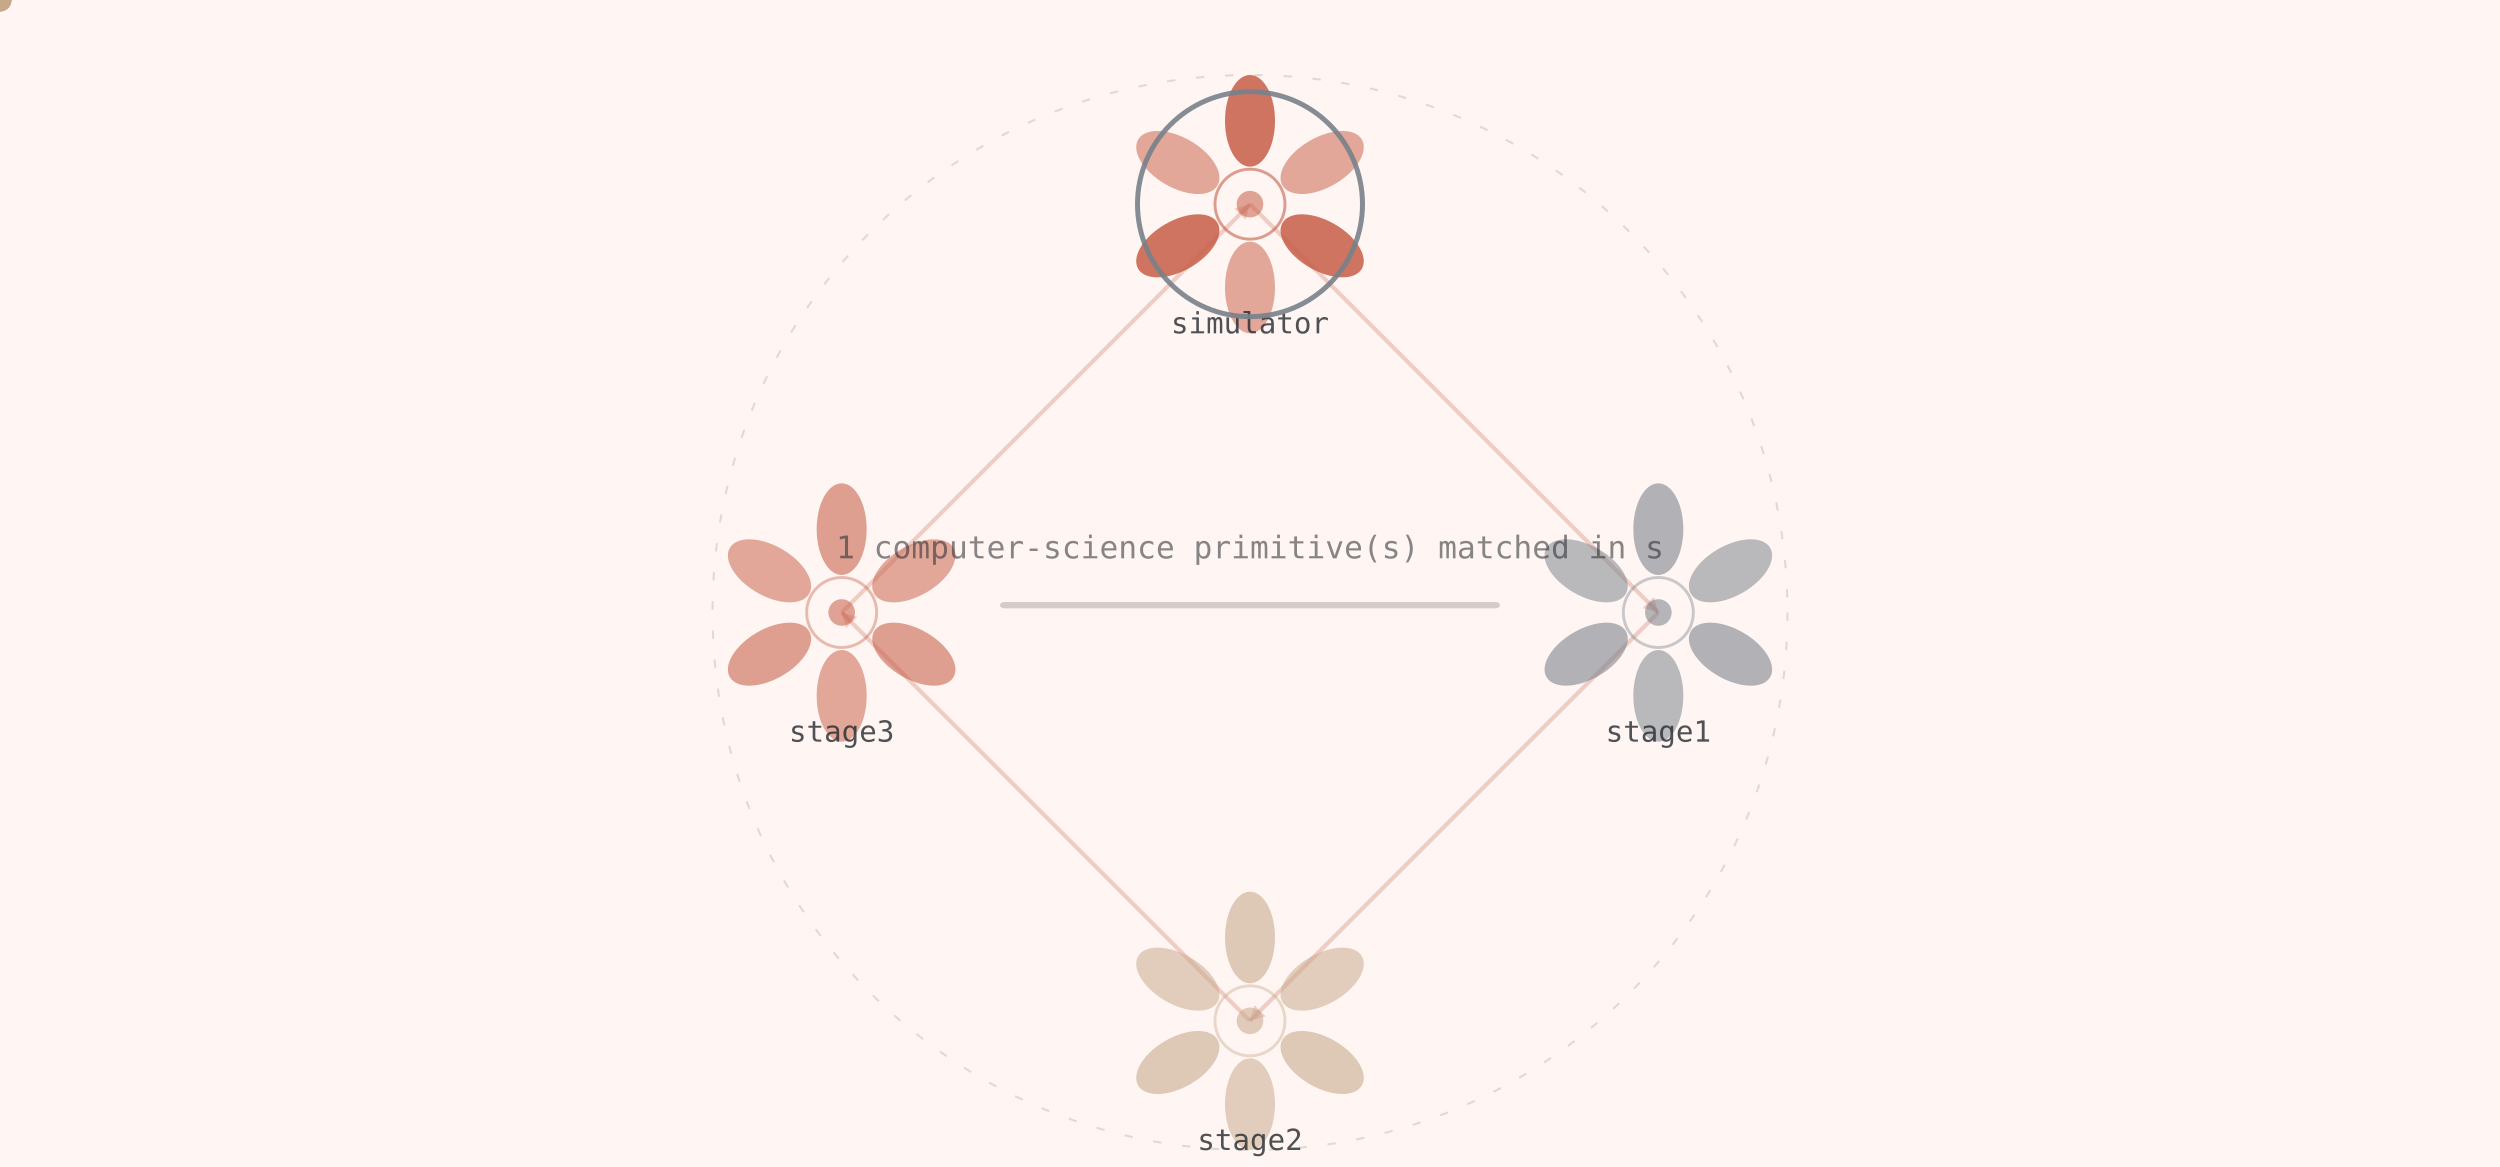
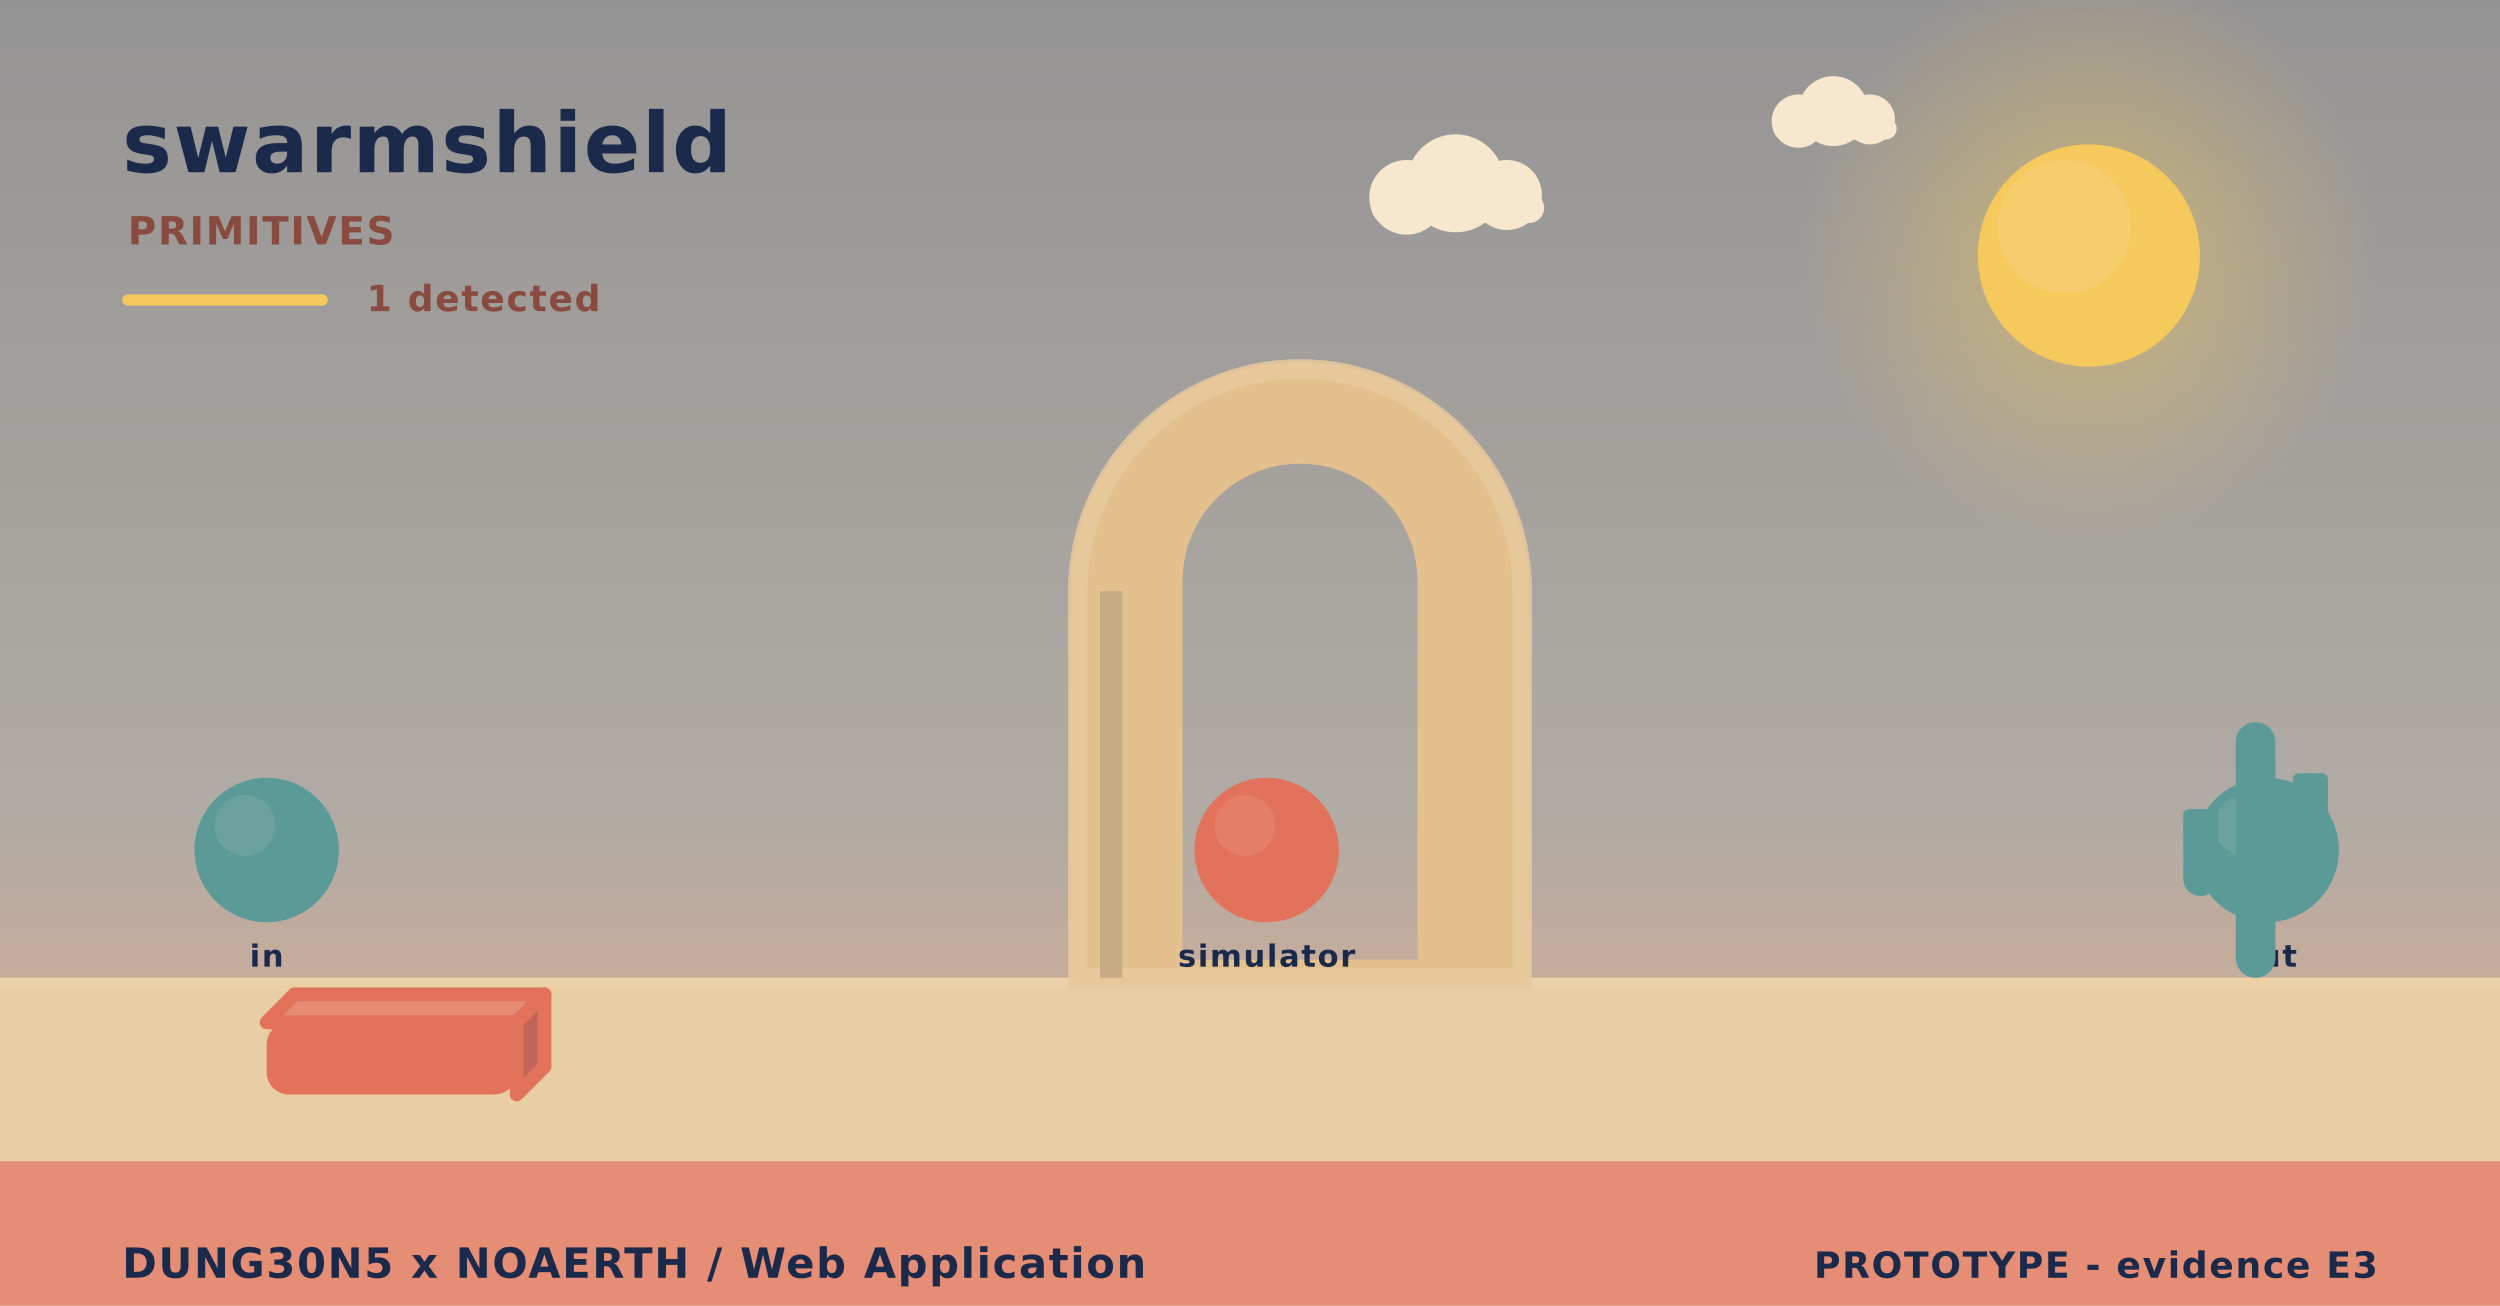
- <svg xmlns="http://www.w3.org/2000/svg" viewBox="0 0 1200 560" width="1200" height="560" role="img" aria-label="swarmshield state machine">
-   <rect width="1200" height="560" fill="#fff5f2" />
-   <defs>
-     <linearGradient id="gs" x1="0" y1="0" x2="1" y2="1">
-       <stop offset="0%" stop-color="#c75f48" />
-       <stop offset="100%" stop-color="#78818a" />
-     </linearGradient>
-   </defs>
-   <circle cx="600.00" cy="294.00" r="258.00" fill="none" stroke="rgba(37,40,46,0.140)" stroke-width="1.00" opacity="1.00" stroke-dasharray="4 10" />
-   <line x1="600.00" y1="98.00" x2="796.00" y2="294.00" stroke="rgba(199,95,72,0.500)" stroke-width="2.00" opacity="0.55" />
-   <polygon points="796.00,294.00 793.88,286.50 788.50,291.88" fill="rgba(199,95,72,0.500)" opacity="0.55" />
-   <g opacity="0.9">
-     <circle cx="0.00" cy="0.00" r="5.50" fill="#c7a88a" opacity="1.00" />
-     <animateTransform attributeName="transform" type="translate" values="600.00,98.00 796.00,294.00" dur="5.7s" begin="0.0s" repeatCount="indefinite" />
-     <animateTransform attributeName="transform" type="translate" values="796.00,294.00 600.00,98.00" dur="5.7s" begin="2.85s" repeatCount="indefinite" />
+ <svg xmlns="http://www.w3.org/2000/svg" width="900" height="470" viewBox="0 0 900 470" role="img" aria-label="swarmshield - how it behaves">
+   <linearGradient id="skys" x1="0" y1="0" x2="0" y2="1">
+     <stop offset="0" stop-color="#959494" />
+     <stop offset="0.62" stop-color="#b0aba4" />
+     <stop offset="1" stop-color="#f3ad8a" />
+   </linearGradient>
+   <rect width="900" height="470" fill="url(#skys)" />
+   <radialGradient id="suns">
+     <stop offset="0.35" stop-color="#f5c95c" stop-opacity="0.34" />
+     <stop offset="1" stop-color="#f5c95c" stop-opacity="0" />
+   </radialGradient>
+   <circle cx="752" cy="92" r="104" fill="url(#suns)" />
+   <circle cx="752" cy="92" r="40" fill="#f5c95c" />
+   <circle cx="743.2" cy="81.6" r="24" fill="#f5d27e" opacity="0.5" />
+   <g>
+     <circle cx="524" cy="66" r="17.64" fill="#f6e7ce" />
+     <circle cx="506.36" cy="71.04" r="13.44" fill="#f6e7ce" />
+     <circle cx="542.48" cy="70.2" r="12.6" fill="#f6e7ce" />
+     <rect x="493.76" y="69.36" width="62.16" height="10.92" rx="5.46" fill="#f6e7ce" />
+     <animateTransform attributeName="transform" type="translate" values="0 0;24 0;0 0" dur="36s" begin="0s" repeatCount="indefinite" />
  </g>
-   <line x1="796.00" y1="294.00" x2="600.00" y2="490.00" stroke="rgba(199,95,72,0.500)" stroke-width="2.00" opacity="0.55" />
-   <polygon points="600.00,490.00 607.50,487.88 602.12,482.50" fill="rgba(199,95,72,0.500)" opacity="0.55" />
-   <g opacity="0.9">
-     <circle cx="0.00" cy="0.00" r="5.50" fill="#c7a88a" opacity="1.00" />
-     <animateTransform attributeName="transform" type="translate" values="796.00,294.00 600.00,490.00" dur="5.7s" begin="1.425s" repeatCount="indefinite" />
-     <animateTransform attributeName="transform" type="translate" values="600.00,490.00 796.00,294.00" dur="5.7s" begin="4.275s" repeatCount="indefinite" />
+   <g>
+     <circle cx="660" cy="40" r="12.6" fill="#f6e7ce" />
+     <circle cx="647.4" cy="43.6" r="9.6" fill="#f6e7ce" />
+     <circle cx="673.2" cy="43" r="9" fill="#f6e7ce" />
+     <rect x="638.4" y="42.4" width="44.4" height="7.8" rx="3.9" fill="#f6e7ce" />
+     <animateTransform attributeName="transform" type="translate" values="0 0;-18 0;0 0" dur="46s" begin="3s" repeatCount="indefinite" />
  </g>
-   <line x1="600.00" y1="490.00" x2="404.00" y2="294.00" stroke="rgba(199,95,72,0.500)" stroke-width="2.00" opacity="0.55" />
-   <polygon points="404.00,294.00 406.12,301.50 411.50,296.12" fill="rgba(199,95,72,0.500)" opacity="0.55" />
-   <g opacity="0.9">
-     <circle cx="0.00" cy="0.00" r="5.50" fill="#c7a88a" opacity="1.00" />
-     <animateTransform attributeName="transform" type="translate" values="600.00,490.00 404.00,294.00" dur="5.7s" begin="2.85s" repeatCount="indefinite" />
-     <animateTransform attributeName="transform" type="translate" values="404.00,294.00 600.00,490.00" dur="5.7s" begin="5.7s" repeatCount="indefinite" />
+   <rect x="0" y="352" width="900" height="118" fill="#e9cda3" />
+   <rect x="0" y="352" width="900" height="3" fill="#ebd1a9" />
+   <text x="44" y="62" font-family="Verdana,DejaVu Sans,sans-serif" font-size="30" font-weight="700" letter-spacing="0.6" fill="#1b2a4a" text-anchor="start">swarmshield</text>
+   <text x="46" y="88" font-family="Verdana,DejaVu Sans,sans-serif" font-size="14" font-weight="700" letter-spacing="0.6" fill="#894b3f" text-anchor="start">PRIMITIVES</text>
+   <rect x="44" y="106" width="74" height="4" rx="2" fill="#f5c95c" />
+   <text x="132" y="112" font-family="Verdana,DejaVu Sans,sans-serif" font-size="13" font-weight="700" letter-spacing="0.6" fill="#894b3f" text-anchor="start">1 detected</text>
+   <path d="M388,352 L388,212.8 A80,80 0 0 1 548,212.8 L548,352 Z M423.2,348 L423.2,209.22 A44.8,44.8 0 0 1 512.8,209.22 L512.8,348 Z" fill="#e3c08d" fill-rule="evenodd" stroke="#e3c08d" stroke-width="5" stroke-linejoin="round" />
+   <path d="M388,352 L388,212.8 A80,80 0 0 1 548,212.8 L548,352 Z" fill="none" stroke="#e8c99d" stroke-width="7" stroke-linecap="round" opacity="0.85" />
+   <rect x="396" y="212.8" width="8" height="139.2" fill="#c7ab84" />
+   <circle cx="96" cy="306" r="26" fill="#5b9a97" />
+   <circle cx="88.2" cy="297.16" r="10.92" fill="#7aa9a2" opacity="0.55" />
+   <text x="96" y="348" font-family="Verdana,DejaVu Sans,sans-serif" font-size="11" font-weight="700" letter-spacing="0.6" fill="#1b2a4a" text-anchor="middle">in</text>
+   <g>
+     <circle cx="456" cy="306" r="26" fill="#e2725b" />
+     <circle cx="448.2" cy="297.16" r="10.92" fill="#e68972" opacity="0.55" />
+     <animate attributeName="opacity" values="0.8;1;0.8" dur="4.6s" begin="0s" repeatCount="indefinite" />
  </g>
-   <line x1="404.00" y1="294.00" x2="600.00" y2="98.00" stroke="rgba(199,95,72,0.500)" stroke-width="2.00" opacity="0.55" />
-   <polygon points="600.00,98.00 592.50,100.12 597.88,105.50" fill="rgba(199,95,72,0.500)" opacity="0.55" />
-   <g opacity="0.9">
-     <circle cx="0.00" cy="0.00" r="5.50" fill="#c7a88a" opacity="1.00" />
-     <animateTransform attributeName="transform" type="translate" values="404.00,294.00 600.00,98.00" dur="5.7s" begin="4.275s" repeatCount="indefinite" />
-     <animateTransform attributeName="transform" type="translate" values="600.00,98.00 404.00,294.00" dur="5.7s" begin="7.125s" repeatCount="indefinite" />
-   </g>
-   <ellipse cx="600.00" cy="58.00" rx="12.00" ry="22.00" fill="rgba(199,95,72,0.900)" opacity="0.95" transform="rotate(0.0 600.00 58.00)" />
-   <ellipse cx="634.64" cy="78.00" rx="12.00" ry="22.00" fill="rgba(199,95,72,0.550)" opacity="0.95" transform="rotate(60.0 634.64 78.00)" />
-   <ellipse cx="634.64" cy="118.00" rx="12.00" ry="22.00" fill="rgba(199,95,72,0.900)" opacity="0.95" transform="rotate(120.0 634.64 118.00)" />
-   <ellipse cx="600.00" cy="138.00" rx="12.00" ry="22.00" fill="rgba(199,95,72,0.550)" opacity="0.95" transform="rotate(180.0 600.00 138.00)" />
-   <ellipse cx="565.36" cy="118.00" rx="12.00" ry="22.00" fill="rgba(199,95,72,0.900)" opacity="0.95" transform="rotate(240.0 565.36 118.00)" />
-   <ellipse cx="565.36" cy="78.00" rx="12.00" ry="22.00" fill="rgba(199,95,72,0.550)" opacity="0.95" transform="rotate(300.0 565.36 78.00)" />
-   <circle cx="600.00" cy="98.00" r="16.80" fill="none" stroke="rgba(199,95,72,0.900)" stroke-width="1.40" opacity="0.66" />
-   <circle cx="600.00" cy="98.00" r="6.40" fill="rgba(199,95,72,0.550)" opacity="1.00" />
-   <text x="600" y="160" font-family="ui-monospace,Menlo,monospace" font-size="14" fill="rgba(37,40,46,0.800)" text-anchor="middle">simulator</text>
-   <g>
-     <circle cx="600.00" cy="98.00" r="54.00" fill="none" stroke="#78818a" stroke-width="2.40" opacity="0.90" />
-     <animate attributeName="opacity" values="0.25;1.0;0.25" dur="11.4s" begin="0.0s" repeatCount="indefinite" />
-   </g>
-   <ellipse cx="796.00" cy="254.00" rx="12.00" ry="22.00" fill="rgba(120,129,138,0.600)" opacity="0.95" transform="rotate(0.0 796.00 254.00)" />
-   <ellipse cx="830.64" cy="274.00" rx="12.00" ry="22.00" fill="rgba(120,129,138,0.550)" opacity="0.95" transform="rotate(60.0 830.64 274.00)" />
-   <ellipse cx="830.64" cy="314.00" rx="12.00" ry="22.00" fill="rgba(120,129,138,0.600)" opacity="0.95" transform="rotate(120.0 830.64 314.00)" />
-   <ellipse cx="796.00" cy="334.00" rx="12.00" ry="22.00" fill="rgba(120,129,138,0.550)" opacity="0.95" transform="rotate(180.0 796.00 334.00)" />
-   <ellipse cx="761.36" cy="314.00" rx="12.00" ry="22.00" fill="rgba(120,129,138,0.600)" opacity="0.95" transform="rotate(240.0 761.36 314.00)" />
-   <ellipse cx="761.36" cy="274.00" rx="12.00" ry="22.00" fill="rgba(120,129,138,0.550)" opacity="0.95" transform="rotate(300.0 761.36 274.00)" />
-   <circle cx="796.00" cy="294.00" r="16.80" fill="none" stroke="rgba(120,129,138,0.600)" stroke-width="1.40" opacity="0.66" />
-   <circle cx="796.00" cy="294.00" r="6.40" fill="rgba(120,129,138,0.550)" opacity="1.00" />
-   <text x="796" y="356" font-family="ui-monospace,Menlo,monospace" font-size="14" fill="rgba(37,40,46,0.800)" text-anchor="middle">stage1</text>
-   <ellipse cx="600.00" cy="450.00" rx="12.00" ry="22.00" fill="rgba(199,168,138,0.600)" opacity="0.95" transform="rotate(0.0 600.00 450.00)" />
-   <ellipse cx="634.64" cy="470.00" rx="12.00" ry="22.00" fill="rgba(199,168,138,0.550)" opacity="0.95" transform="rotate(60.0 634.64 470.00)" />
-   <ellipse cx="634.64" cy="510.00" rx="12.00" ry="22.00" fill="rgba(199,168,138,0.600)" opacity="0.95" transform="rotate(120.0 634.64 510.00)" />
-   <ellipse cx="600.00" cy="530.00" rx="12.00" ry="22.00" fill="rgba(199,168,138,0.550)" opacity="0.95" transform="rotate(180.0 600.00 530.00)" />
-   <ellipse cx="565.36" cy="510.00" rx="12.00" ry="22.00" fill="rgba(199,168,138,0.600)" opacity="0.95" transform="rotate(240.0 565.36 510.00)" />
-   <ellipse cx="565.36" cy="470.00" rx="12.00" ry="22.00" fill="rgba(199,168,138,0.550)" opacity="0.95" transform="rotate(300.0 565.36 470.00)" />
-   <circle cx="600.00" cy="490.00" r="16.80" fill="none" stroke="rgba(199,168,138,0.600)" stroke-width="1.40" opacity="0.66" />
-   <circle cx="600.00" cy="490.00" r="6.40" fill="rgba(199,168,138,0.550)" opacity="1.00" />
-   <text x="600" y="552" font-family="ui-monospace,Menlo,monospace" font-size="14" fill="rgba(37,40,46,0.800)" text-anchor="middle">stage2</text>
-   <ellipse cx="404.00" cy="254.00" rx="12.00" ry="22.00" fill="rgba(199,95,72,0.600)" opacity="0.95" transform="rotate(0.0 404.00 254.00)" />
-   <ellipse cx="438.64" cy="274.00" rx="12.00" ry="22.00" fill="rgba(199,95,72,0.550)" opacity="0.95" transform="rotate(60.0 438.64 274.00)" />
-   <ellipse cx="438.64" cy="314.00" rx="12.00" ry="22.00" fill="rgba(199,95,72,0.600)" opacity="0.95" transform="rotate(120.0 438.64 314.00)" />
-   <ellipse cx="404.00" cy="334.00" rx="12.00" ry="22.00" fill="rgba(199,95,72,0.550)" opacity="0.95" transform="rotate(180.0 404.00 334.00)" />
-   <ellipse cx="369.36" cy="314.00" rx="12.00" ry="22.00" fill="rgba(199,95,72,0.600)" opacity="0.95" transform="rotate(240.0 369.36 314.00)" />
-   <ellipse cx="369.36" cy="274.00" rx="12.00" ry="22.00" fill="rgba(199,95,72,0.550)" opacity="0.95" transform="rotate(300.0 369.36 274.00)" />
-   <circle cx="404.00" cy="294.00" r="16.80" fill="none" stroke="rgba(199,95,72,0.600)" stroke-width="1.40" opacity="0.66" />
-   <circle cx="404.00" cy="294.00" r="6.40" fill="rgba(199,95,72,0.550)" opacity="1.00" />
-   <text x="404" y="356" font-family="ui-monospace,Menlo,monospace" font-size="14" fill="rgba(37,40,46,0.800)" text-anchor="middle">stage3</text>
-   <rect x="480.00" y="289.00" width="240.00" height="3.00" rx="2.00" fill="rgba(37,40,46,0.200)" opacity="1.00" />
-   <text x="600" y="268" font-family="ui-monospace,Menlo,monospace" font-size="15" fill="rgba(37,40,46,0.550)" text-anchor="middle">1 computer-science primitive(s) matched in s</text>
+   <text x="456" y="348" font-family="Verdana,DejaVu Sans,sans-serif" font-size="11" font-weight="700" letter-spacing="0.6" fill="#1b2a4a" text-anchor="middle">simulator</text>
+   <circle cx="816" cy="306" r="26" fill="#5b9a97" />
+   <circle cx="808.2" cy="297.16" r="10.92" fill="#7aa9a2" opacity="0.55" />
+   <text x="816" y="348" font-family="Verdana,DejaVu Sans,sans-serif" font-size="11" font-weight="700" letter-spacing="0.6" fill="#1b2a4a" text-anchor="middle">out</text>
+   <path d="M96,368 L186,368 L196,358 L106,358 Z" fill="#e68c74" stroke="#e2725b" stroke-width="5" stroke-linejoin="round" />
+   <path d="M186,368 L196,358 L196,384 L186,394 Z" fill="#c06658" stroke="#e2725b" stroke-width="5" stroke-linejoin="round" />
+   <rect x="96" y="368" width="90" height="26" rx="8" fill="#e2725b" />
+   <rect x="804.86" y="260" width="14.28" height="92" rx="7.14" fill="#5b9a97" />
+   <rect x="785.96" y="291.28" width="12.6" height="31.28" rx="6.3" fill="#5b9a97" />
+   <rect x="785.96" y="291.28" width="12.6" height="9.2" rx="2.1" fill="#5b9a97" />
+   <rect x="825.44" y="278.4" width="12.6" height="31.28" rx="6.3" fill="#5b9a97" />
+   <rect x="825.44" y="278.4" width="12.6" height="9.2" rx="2.1" fill="#5b9a97" />
+   <rect x="0" y="418" width="900" height="52" rx="0" fill="#e68972" opacity="0.94" />
+   <text x="44" y="460" font-family="Verdana,DejaVu Sans,sans-serif" font-size="15" font-weight="700" letter-spacing="0.6" fill="#1b2a4a" text-anchor="start">DUNG30N5 x NOAERTH  /  Web Application</text>
+   <text x="856" y="460" font-family="Verdana,DejaVu Sans,sans-serif" font-size="13" font-weight="700" letter-spacing="0.6" fill="#1b2a4a" text-anchor="end">PROTOTYPE  -  evidence E3</text>
</svg>
